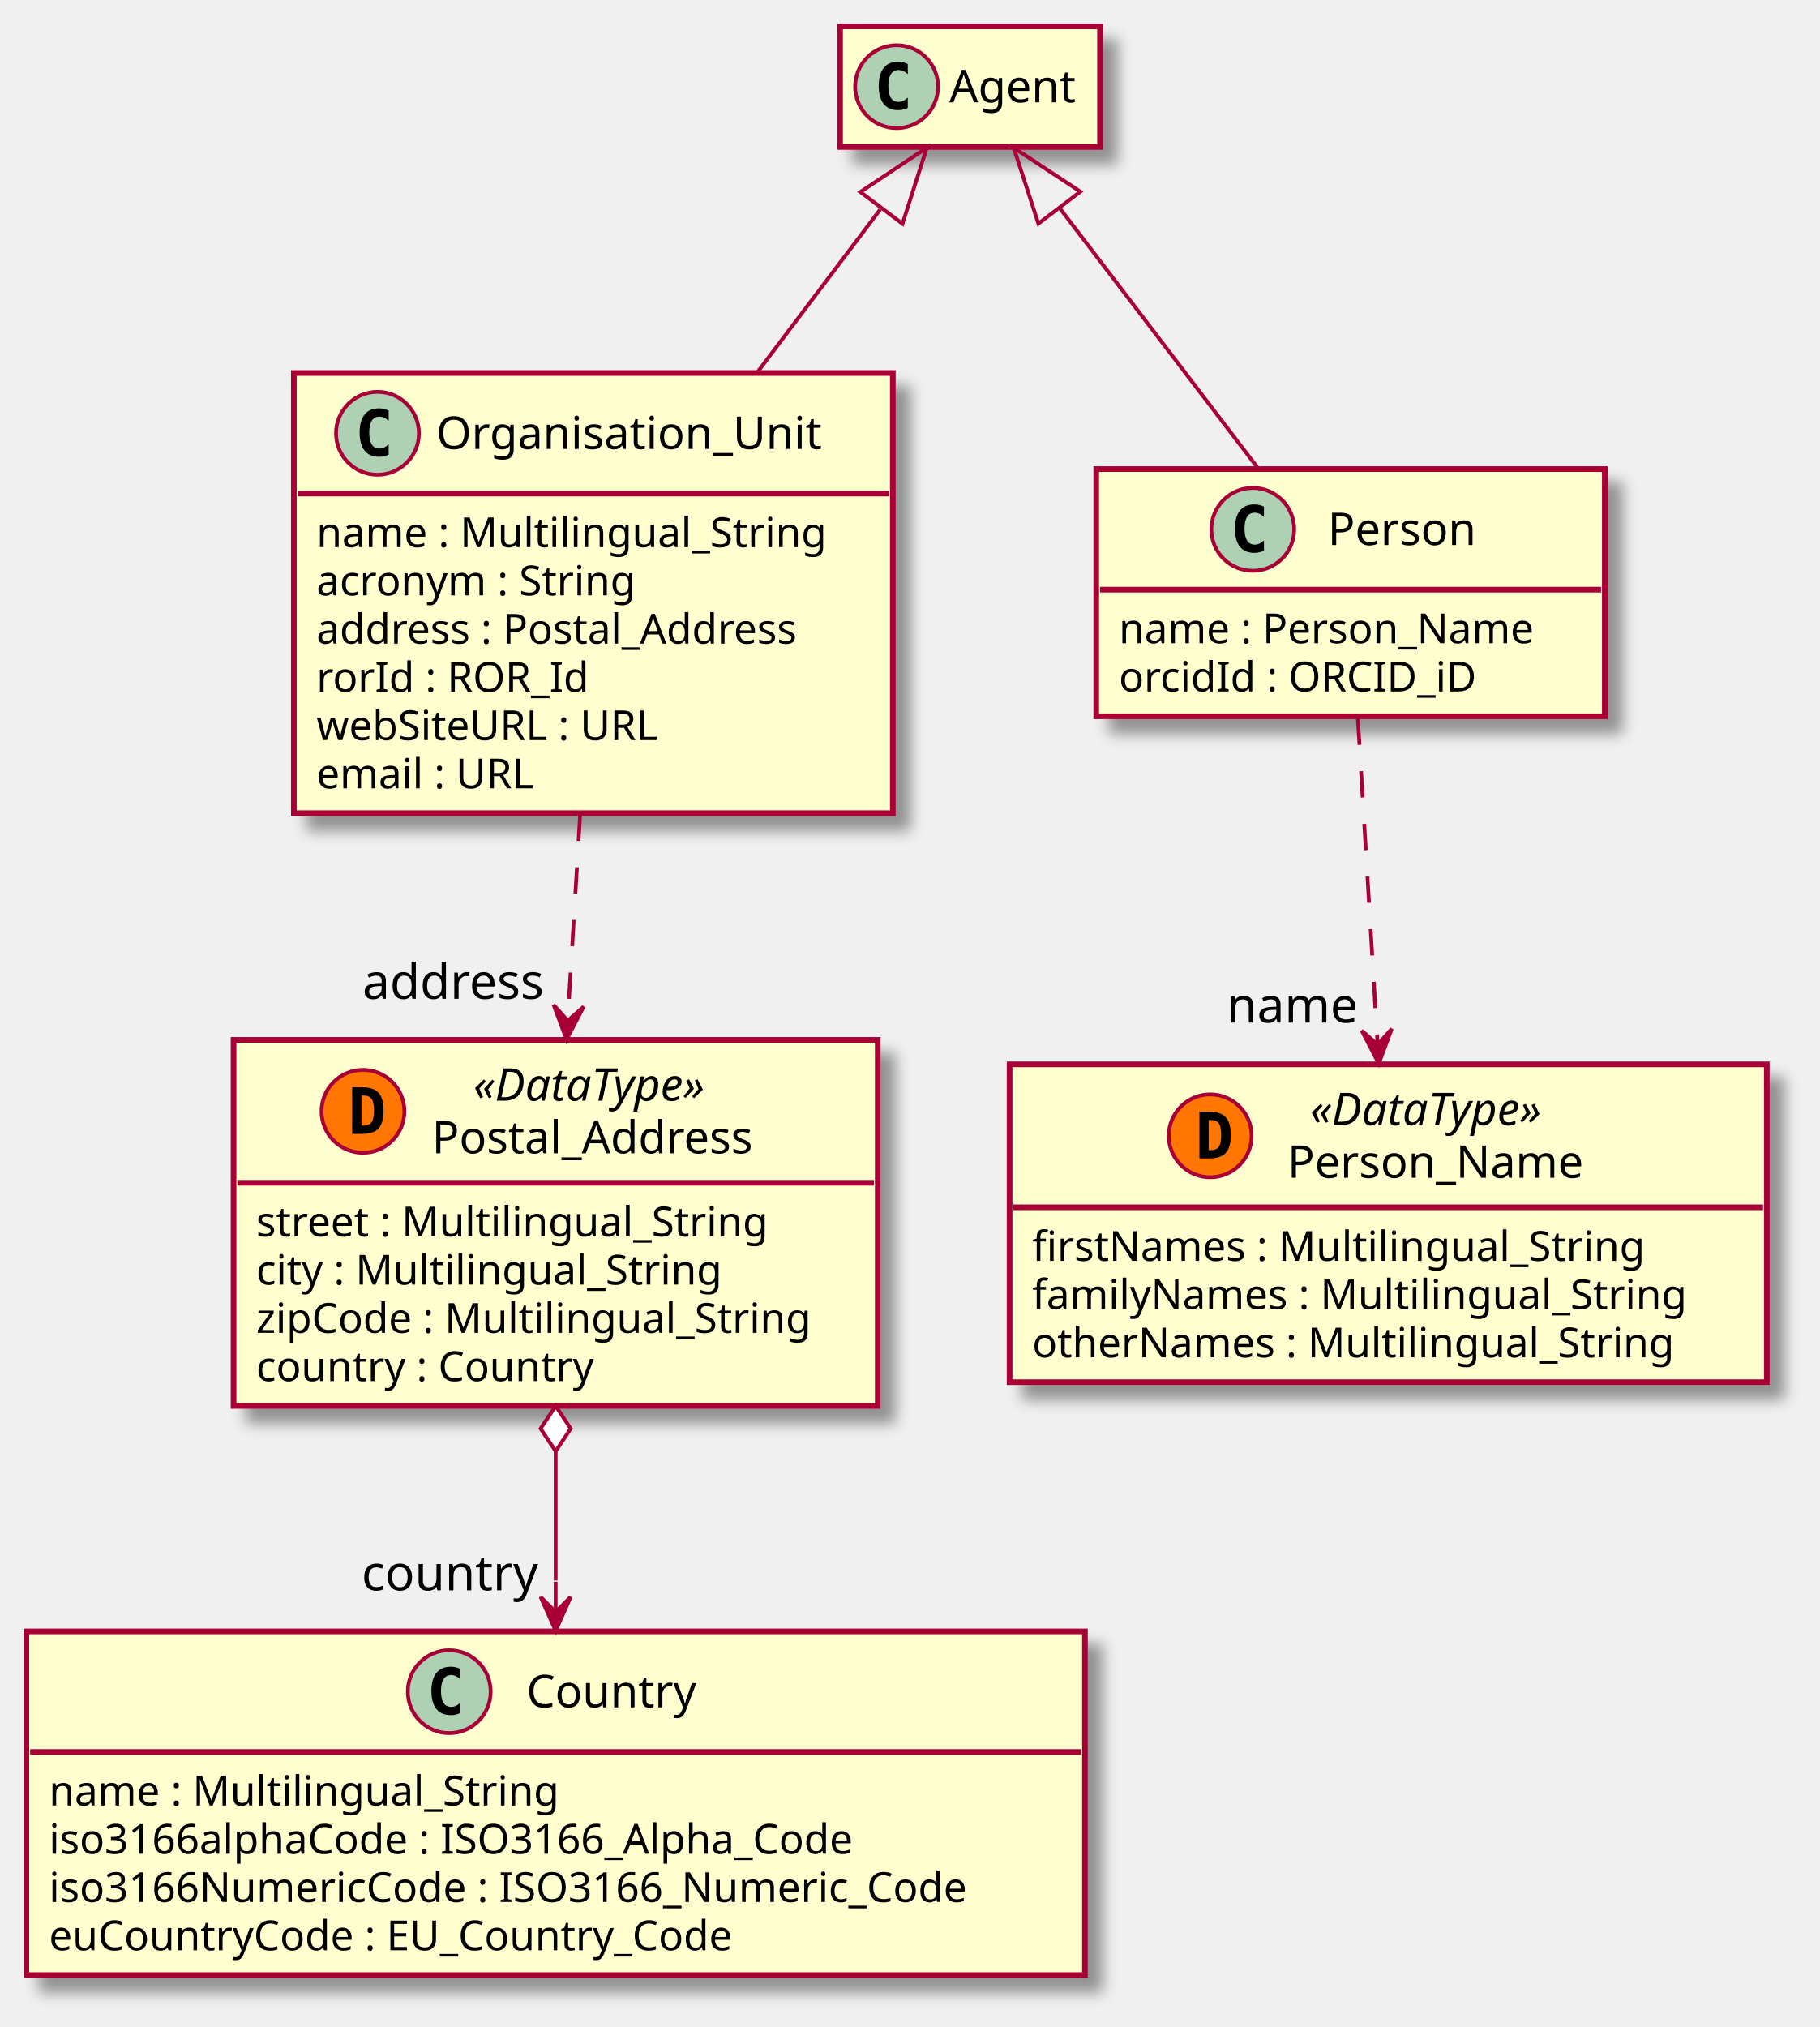
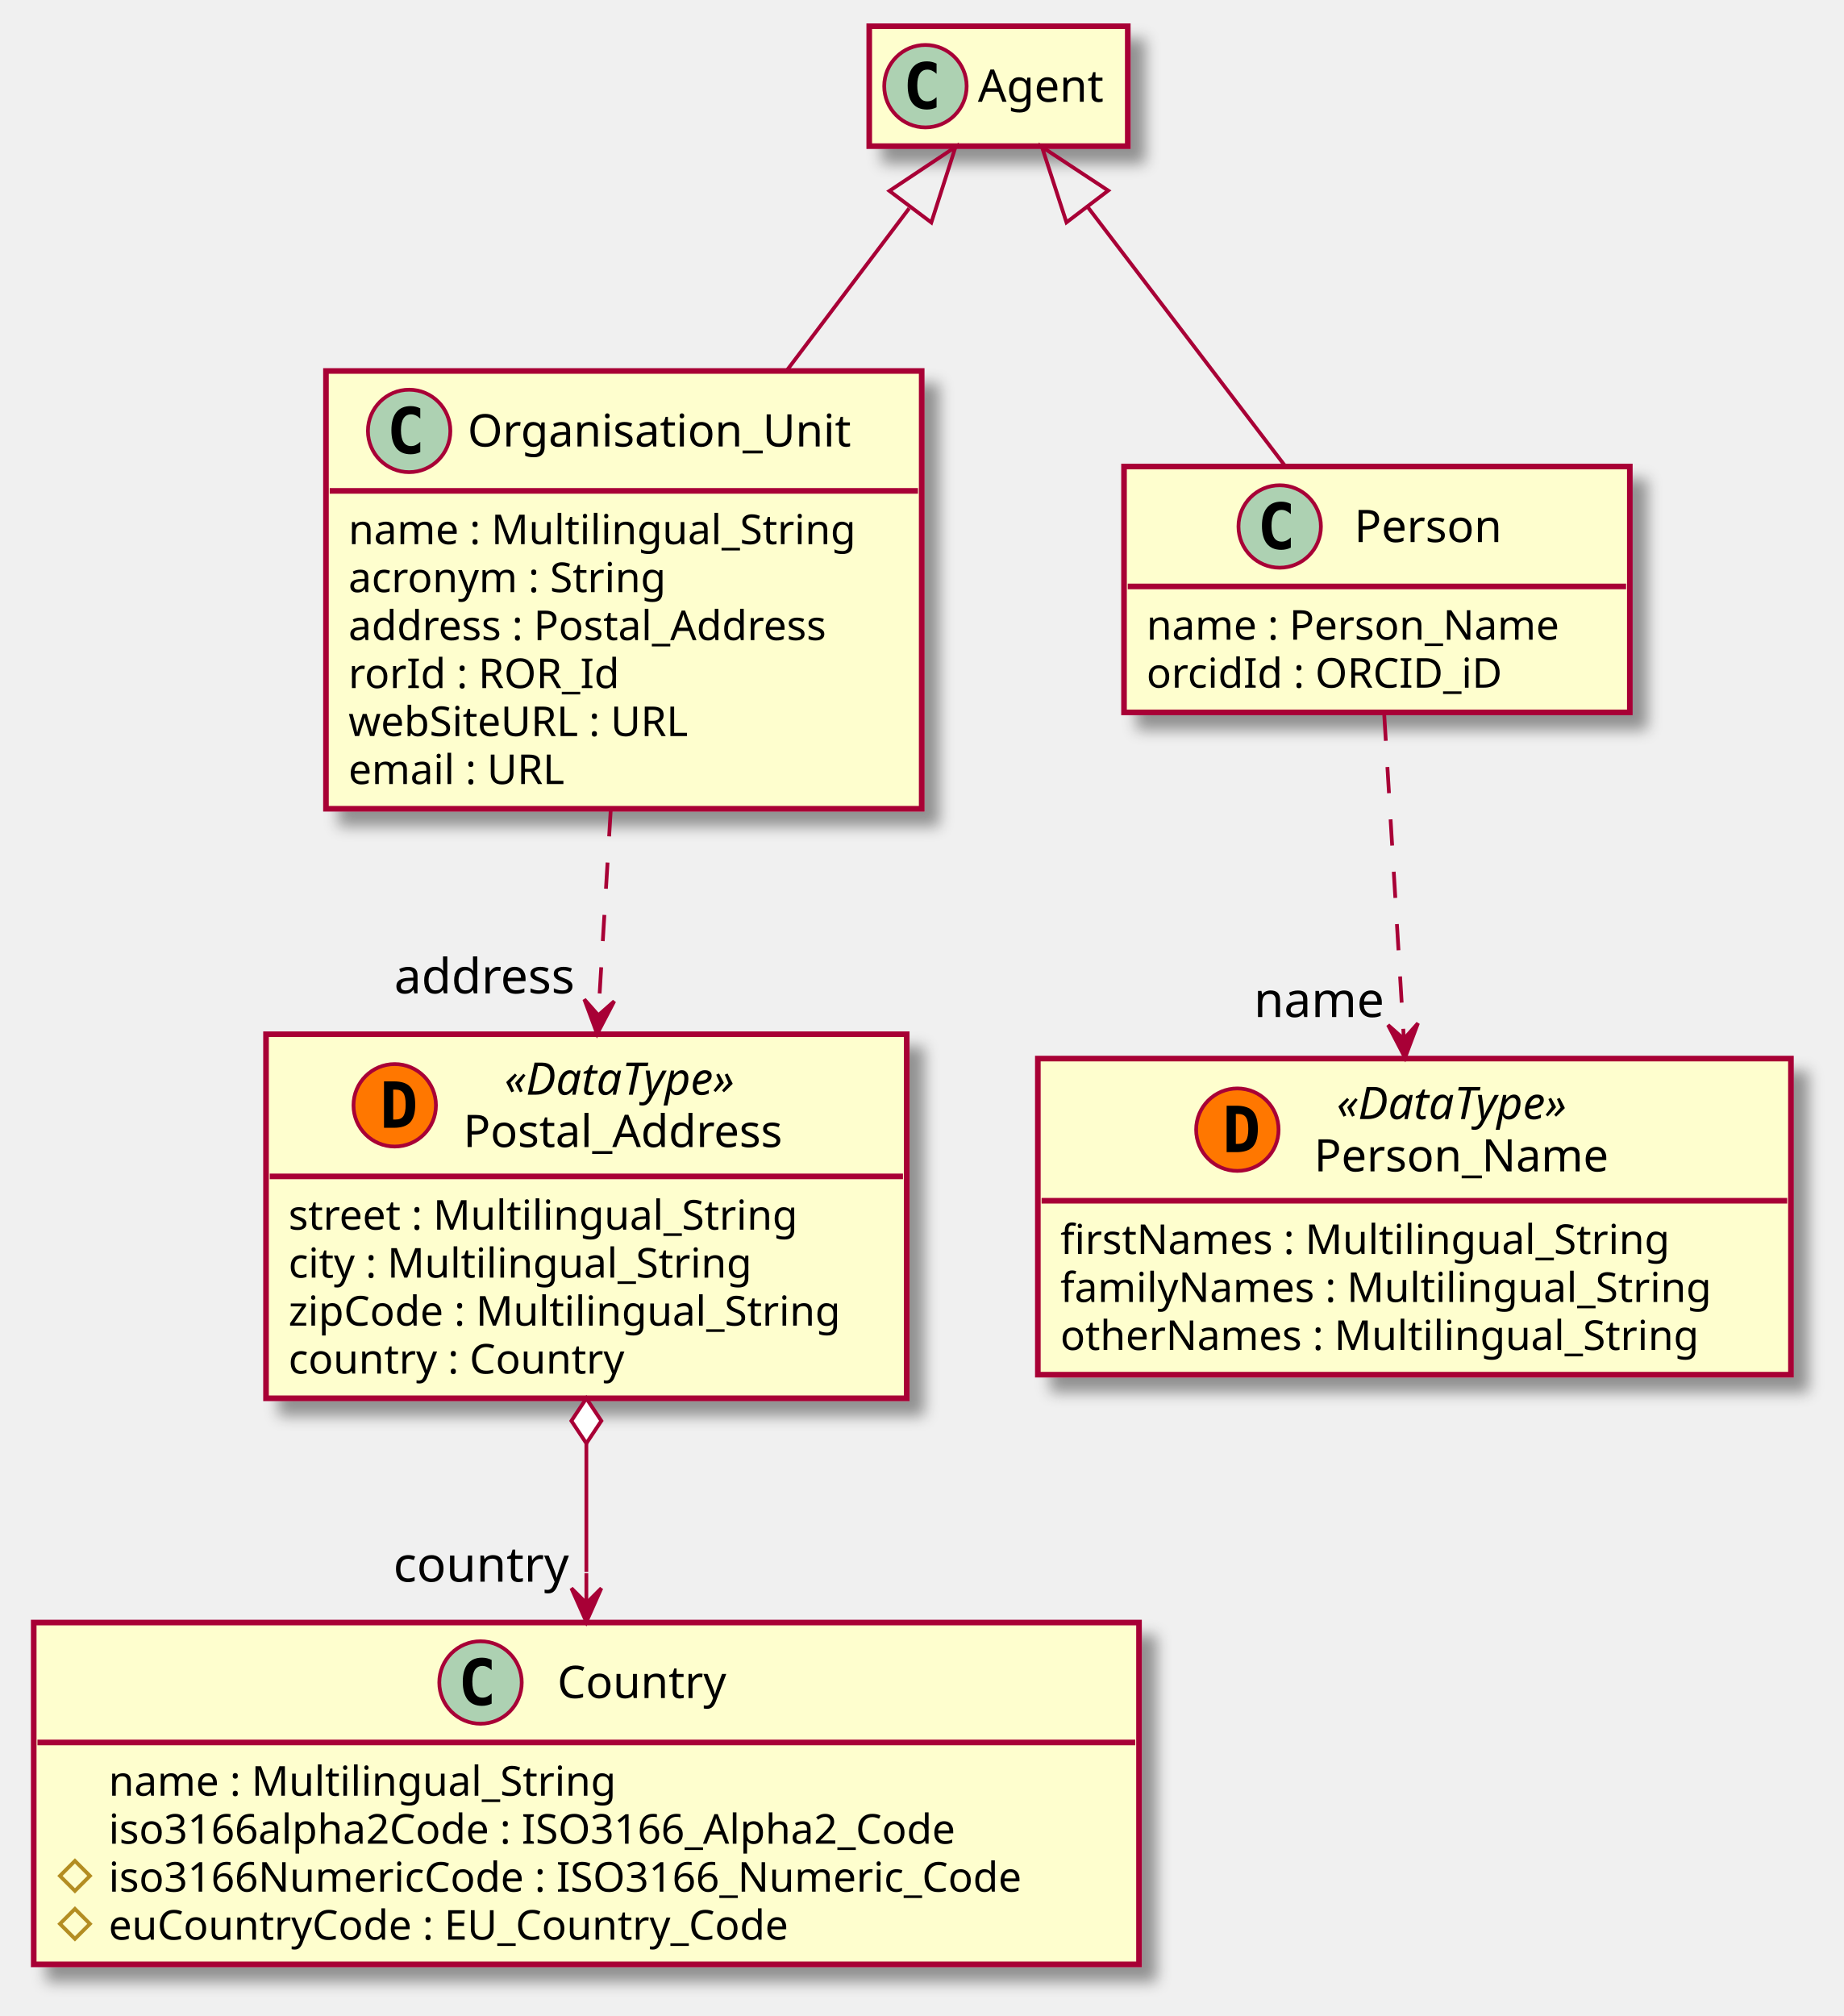
- <svg xmlns="http://www.w3.org/2000/svg" contentScriptType="application/ecmascript" contentStyleType="text/css" height="538px" preserveAspectRatio="none" style="width:483px;height:538px;background:#FFFFFF;" version="1.1" viewBox="0 0 483 538" width="483px" zoomAndPan="magnify">
+ <svg xmlns="http://www.w3.org/2000/svg" contentScriptType="application/ecmascript" contentStyleType="text/css" height="538px" preserveAspectRatio="none" style="width:492px;height:538px;background:#FFFFFF;" version="1.1" viewBox="0 0 492 538" width="492px" zoomAndPan="magnify">
  <defs>
-     <filter height="300%" id="frswi3stv9ldu" width="300%" x="-1" y="-1">
+     <filter height="300%" id="f16d28milbv768" width="300%" x="-1" y="-1">
      <feGaussianBlur result="blurOut" stdDeviation="2.0" />
      <feColorMatrix in="blurOut" result="blurOut2" type="matrix" values="0 0 0 0 0 0 0 0 0 0 0 0 0 0 0 0 0 0 .4 0" />
      <feOffset dx="4.0" dy="4.0" in="blurOut2" result="blurOut3" />
      <feBlend in="SourceGraphic" in2="blurOut3" mode="normal" />
    </filter>
  </defs>
  <g>
-     <rect codeLine="19" fill="#FEFECE" filter="url(#frswi3stv9ldu)" height="32" id="Agent" style="stroke:#A80036;stroke-width:1.5;" width="69" x="223" y="7" />
-     <ellipse cx="238" cy="23" fill="#ADD1B2" rx="11" ry="11" style="stroke:#A80036;stroke-width:1.0;" />
-     <path d="M240.969,28.641 Q240.391,28.938 239.75,29.078 Q239.109,29.234 238.406,29.234 Q235.906,29.234 234.578,27.594 Q233.266,25.938 233.266,22.812 Q233.266,19.688 234.578,18.031 Q235.906,16.375 238.406,16.375 Q239.109,16.375 239.75,16.531 Q240.406,16.688 240.969,16.984 L240.969,19.703 Q240.344,19.125 239.75,18.859 Q239.156,18.578 238.531,18.578 Q237.188,18.578 236.5,19.656 Q235.812,20.719 235.812,22.812 Q235.812,24.906 236.5,25.984 Q237.188,27.047 238.531,27.047 Q239.156,27.047 239.75,26.781 Q240.344,26.5 240.969,25.922 L240.969,28.641 Z " fill="#000000" />
-     <text fill="#000000" font-family="sans-serif" font-size="12" lengthAdjust="spacing" textLength="37" x="252" y="27.154">Agent</text>
-     <rect codeLine="22" fill="#FEFECE" filter="url(#frswi3stv9ldu)" height="116.828" id="Organisation_Unit" style="stroke:#A80036;stroke-width:1.5;" width="159" x="78" y="99" />
-     <ellipse cx="100.2" cy="115" fill="#ADD1B2" rx="11" ry="11" style="stroke:#A80036;stroke-width:1.0;" />
-     <path d="M103.169,120.641 Q102.591,120.938 101.95,121.078 Q101.309,121.234 100.606,121.234 Q98.106,121.234 96.778,119.594 Q95.466,117.938 95.466,114.812 Q95.466,111.688 96.778,110.031 Q98.106,108.375 100.606,108.375 Q101.309,108.375 101.95,108.531 Q102.606,108.688 103.169,108.984 L103.169,111.703 Q102.544,111.125 101.95,110.859 Q101.356,110.578 100.731,110.578 Q99.388,110.578 98.7,111.656 Q98.013,112.719 98.013,114.812 Q98.013,116.906 98.7,117.984 Q99.388,119.047 100.731,119.047 Q101.356,119.047 101.95,118.781 Q102.544,118.5 103.169,117.922 L103.169,120.641 Z " fill="#000000" />
-     <text fill="#000000" font-family="sans-serif" font-size="12" lengthAdjust="spacing" textLength="111" x="115.8" y="119.154">Organisation_Unit</text>
-     <line style="stroke:#A80036;stroke-width:1.5;" x1="79" x2="236" y1="131" y2="131" />
-     <text fill="#000000" font-family="sans-serif" font-size="11" lengthAdjust="spacing" textLength="147" x="84" y="145.21">name : Multilingual_String</text>
-     <text fill="#000000" font-family="sans-serif" font-size="11" lengthAdjust="spacing" textLength="95" x="84" y="158.015">acronym : String</text>
-     <text fill="#000000" font-family="sans-serif" font-size="11" lengthAdjust="spacing" textLength="147" x="84" y="170.82">address : Postal_Address</text>
-     <text fill="#000000" font-family="sans-serif" font-size="11" lengthAdjust="spacing" textLength="78" x="84" y="183.625">rorId : ROR_Id</text>
-     <text fill="#000000" font-family="sans-serif" font-size="11" lengthAdjust="spacing" textLength="99" x="84" y="196.429">webSiteURL : URL</text>
-     <text fill="#000000" font-family="sans-serif" font-size="11" lengthAdjust="spacing" textLength="64" x="84" y="209.234">email : URL</text>
-     <rect codeLine="30" fill="#FEFECE" filter="url(#frswi3stv9ldu)" height="65.609" id="Person" style="stroke:#A80036;stroke-width:1.5;" width="135" x="291" y="124.5" />
-     <ellipse cx="332.55" cy="140.5" fill="#ADD1B2" rx="11" ry="11" style="stroke:#A80036;stroke-width:1.0;" />
-     <path d="M335.519,146.141 Q334.941,146.438 334.3,146.578 Q333.659,146.734 332.956,146.734 Q330.456,146.734 329.128,145.094 Q327.816,143.438 327.816,140.312 Q327.816,137.188 329.128,135.531 Q330.456,133.875 332.956,133.875 Q333.659,133.875 334.3,134.031 Q334.956,134.188 335.519,134.484 L335.519,137.203 Q334.894,136.625 334.3,136.359 Q333.706,136.078 333.081,136.078 Q331.738,136.078 331.05,137.156 Q330.363,138.219 330.363,140.312 Q330.363,142.406 331.05,143.484 Q331.738,144.547 333.081,144.547 Q333.706,144.547 334.3,144.281 Q334.894,144 335.519,143.422 L335.519,146.141 Z " fill="#000000" />
-     <text fill="#000000" font-family="sans-serif" font-size="12" lengthAdjust="spacing" textLength="44" x="352.45" y="144.654">Person</text>
-     <line style="stroke:#A80036;stroke-width:1.5;" x1="292" x2="425" y1="156.5" y2="156.5" />
-     <text fill="#000000" font-family="sans-serif" font-size="11" lengthAdjust="spacing" textLength="123" x="297" y="170.71">name : Person_Name</text>
-     <text fill="#000000" font-family="sans-serif" font-size="11" lengthAdjust="spacing" textLength="102" x="297" y="183.515">orcidId : ORCID_iD</text>
-     <rect codeLine="34" fill="#FEFECE" filter="url(#frswi3stv9ldu)" height="84.352" id="Person_Name" style="stroke:#A80036;stroke-width:1.5;" width="201" x="268" y="282.5" />
-     <ellipse cx="321.25" cy="301.469" fill="#FF7700" rx="11" ry="11" style="stroke:#A80036;stroke-width:1.0;" />
-     <path d="M320.844,297.281 L320.844,305.266 L321.5,305.266 Q322.938,305.266 323.547,304.359 Q324.172,303.438 324.172,301.266 Q324.172,299.094 323.547,298.188 Q322.938,297.281 321.5,297.281 L320.844,297.281 Z M318.391,295.078 L321.016,295.078 Q324.047,295.078 325.375,296.531 Q326.719,297.969 326.719,301.266 Q326.719,304.562 325.375,306.016 Q324.047,307.469 321.016,307.469 L318.391,307.469 L318.391,295.078 Z " fill="#000000" />
-     <text fill="#000000" font-family="sans-serif" font-size="12" font-style="italic" lengthAdjust="spacing" textLength="74" x="347.75" y="298.639">«DataType»</text>
-     <text fill="#000000" font-family="sans-serif" font-size="12" lengthAdjust="spacing" textLength="86" x="341.75" y="312.607">Person_Name</text>
-     <line style="stroke:#A80036;stroke-width:1.5;" x1="269" x2="468" y1="320.438" y2="320.438" />
-     <text fill="#000000" font-family="sans-serif" font-size="11" lengthAdjust="spacing" textLength="178" x="274" y="334.648">firstNames : Multilingual_String</text>
-     <text fill="#000000" font-family="sans-serif" font-size="11" lengthAdjust="spacing" textLength="189" x="274" y="347.453">familyNames : Multilingual_String</text>
-     <text fill="#000000" font-family="sans-serif" font-size="11" lengthAdjust="spacing" textLength="185" x="274" y="360.257">otherNames : Multilingual_String</text>
-     <rect codeLine="39" fill="#FEFECE" filter="url(#frswi3stv9ldu)" height="97.156" id="Postal_Address" style="stroke:#A80036;stroke-width:1.5;" width="171" x="62" y="276" />
-     <ellipse cx="96.35" cy="294.969" fill="#FF7700" rx="11" ry="11" style="stroke:#A80036;stroke-width:1.0;" />
-     <path d="M95.944,290.781 L95.944,298.766 L96.6,298.766 Q98.037,298.766 98.647,297.859 Q99.272,296.938 99.272,294.766 Q99.272,292.594 98.647,291.688 Q98.037,290.781 96.6,290.781 L95.944,290.781 Z M93.491,288.578 L96.116,288.578 Q99.147,288.578 100.475,290.031 Q101.819,291.469 101.819,294.766 Q101.819,298.062 100.475,299.516 Q99.147,300.969 96.116,300.969 L93.491,300.969 L93.491,288.578 Z " fill="#000000" />
-     <text fill="#000000" font-family="sans-serif" font-size="12" font-style="italic" lengthAdjust="spacing" textLength="74" x="125.65" y="292.139">«DataType»</text>
-     <text fill="#000000" font-family="sans-serif" font-size="12" lengthAdjust="spacing" textLength="96" x="114.65" y="306.107">Postal_Address</text>
-     <line style="stroke:#A80036;stroke-width:1.5;" x1="63" x2="232" y1="313.938" y2="313.938" />
-     <text fill="#000000" font-family="sans-serif" font-size="11" lengthAdjust="spacing" textLength="149" x="68" y="328.148">street : Multilingual_String</text>
-     <text fill="#000000" font-family="sans-serif" font-size="11" lengthAdjust="spacing" textLength="134" x="68" y="340.953">city : Multilingual_String</text>
-     <text fill="#000000" font-family="sans-serif" font-size="11" lengthAdjust="spacing" textLength="159" x="68" y="353.757">zipCode : Multilingual_String</text>
-     <text fill="#000000" font-family="sans-serif" font-size="11" lengthAdjust="spacing" textLength="98" x="68" y="366.562">country : Country</text>
-     <rect codeLine="45" fill="#FEFECE" filter="url(#frswi3stv9ldu)" height="91.219" id="Country" style="stroke:#A80036;stroke-width:1.5;" width="281" x="7" y="433" />
-     <ellipse cx="119.25" cy="449" fill="#ADD1B2" rx="11" ry="11" style="stroke:#A80036;stroke-width:1.0;" />
-     <path d="M122.219,454.641 Q121.641,454.938 121,455.078 Q120.359,455.234 119.656,455.234 Q117.156,455.234 115.828,453.594 Q114.516,451.938 114.516,448.812 Q114.516,445.688 115.828,444.031 Q117.156,442.375 119.656,442.375 Q120.359,442.375 121,442.531 Q121.656,442.688 122.219,442.984 L122.219,445.703 Q121.594,445.125 121,444.859 Q120.406,444.578 119.781,444.578 Q118.438,444.578 117.75,445.656 Q117.062,446.719 117.062,448.812 Q117.062,450.906 117.75,451.984 Q118.438,453.047 119.781,453.047 Q120.406,453.047 121,452.781 Q121.594,452.5 122.219,451.922 L122.219,454.641 Z " fill="#000000" />
-     <text fill="#000000" font-family="sans-serif" font-size="12" lengthAdjust="spacing" textLength="48" x="139.75" y="453.154">Country</text>
-     <line style="stroke:#A80036;stroke-width:1.5;" x1="8" x2="287" y1="465" y2="465" />
-     <text fill="#000000" font-family="sans-serif" font-size="11" lengthAdjust="spacing" textLength="147" x="13" y="479.21">name : Multilingual_String</text>
-     <text fill="#000000" font-family="sans-serif" font-size="11" lengthAdjust="spacing" textLength="237" x="13" y="492.015">iso3166alphaCode : ISO3166_Alpha_Code</text>
-     <text fill="#000000" font-family="sans-serif" font-size="11" lengthAdjust="spacing" textLength="269" x="13" y="504.82">iso3166NumericCode : ISO3166_Numeric_Code</text>
-     <text fill="#000000" font-family="sans-serif" font-size="11" lengthAdjust="spacing" textLength="199" x="13" y="517.625">euCountryCode : EU_Country_Code</text>
-     <path codeLine="51" d="M147.5,385.18 C147.5,385.18 147.5,408.7 147.5,419.5 " fill="none" id="Postal_Address-Country" style="stroke:#A80036;stroke-width:1.0;" />
-     <polygon fill="#A80036" points="147.5,432.84,151.5,423.84,147.5,427.84,143.5,423.84,147.5,432.84" style="stroke:#A80036;stroke-width:1.0;" />
-     <line style="stroke:#A80036;stroke-width:1.0;" x1="147.5" x2="147.5" y1="427.84" y2="419.84" />
-     <polygon fill="#FFFFFF" points="147.5,373.18,143.5,379.18,147.5,385.18,151.5,379.18,147.5,373.18" style="stroke:#A80036;stroke-width:1.0;" />
-     <text fill="#000000" font-family="sans-serif" font-size="13" lengthAdjust="spacing" textLength="48" x="95.975" y="422.093">country</text>
-     <path codeLine="88" d="M360.45,190.71 C361.94,215.34 364.02,249.64 365.69,277.22 " fill="none" id="Person-to-Person_Name" style="stroke:#A80036;stroke-width:1.0;stroke-dasharray:7.0,7.0;" />
-     <polygon fill="#A80036" points="366,282.28,369.454,273.057,365.7,277.289,361.468,273.536,366,282.28" style="stroke:#A80036;stroke-width:1.0;" />
-     <text fill="#000000" font-family="sans-serif" font-size="13" lengthAdjust="spacing" textLength="37" x="325.653" y="271.405">name</text>
-     <path codeLine="89" d="M281.28,55.2 C297.17,76.04 318,103.36 334.02,124.38 " fill="none" id="Agent-backto-Person" style="stroke:#A80036;stroke-width:1.0;" />
-     <polygon fill="none" points="275.64,59.35,269.09,39.2,286.78,50.86,275.64,59.35" style="stroke:#A80036;stroke-width:1.0;" />
-     <path codeLine="90" d="M233.65,55.6 C223.84,68.59 212.17,84.06 200.94,98.94 " fill="none" id="Agent-backto-Organisation_Unit" style="stroke:#A80036;stroke-width:1.0;" />
-     <polygon fill="none" points="228.39,50.95,246.03,39.2,239.57,59.38,228.39,50.95" style="stroke:#A80036;stroke-width:1.0;" />
-     <path codeLine="91" d="M154,216.21 C152.93,233.9 151.76,253.26 150.71,270.61 " fill="none" id="Organisation_Unit-to-Postal_Address" style="stroke:#A80036;stroke-width:1.0;stroke-dasharray:7.0,7.0;" />
-     <polygon fill="#A80036" points="150.38,275.92,154.938,267.19,150.695,270.93,146.954,266.686,150.38,275.92" style="stroke:#A80036;stroke-width:1.0;" />
-     <text fill="#000000" font-family="sans-serif" font-size="13" lengthAdjust="spacing" textLength="51" x="96.199" y="265.099">address</text>
+     <rect codeLine="19" fill="#FEFECE" filter="url(#f16d28milbv768)" height="32" id="Agent" style="stroke:#A80036;stroke-width:1.5;" width="69" x="232" y="7" />
+     <ellipse cx="247" cy="23" fill="#ADD1B2" rx="11" ry="11" style="stroke:#A80036;stroke-width:1.0;" />
+     <path d="M249.969,28.641 Q249.391,28.938 248.75,29.078 Q248.109,29.234 247.406,29.234 Q244.906,29.234 243.578,27.594 Q242.266,25.938 242.266,22.812 Q242.266,19.688 243.578,18.031 Q244.906,16.375 247.406,16.375 Q248.109,16.375 248.75,16.531 Q249.406,16.688 249.969,16.984 L249.969,19.703 Q249.344,19.125 248.75,18.859 Q248.156,18.578 247.531,18.578 Q246.188,18.578 245.5,19.656 Q244.812,20.719 244.812,22.812 Q244.812,24.906 245.5,25.984 Q246.188,27.047 247.531,27.047 Q248.156,27.047 248.75,26.781 Q249.344,26.5 249.969,25.922 L249.969,28.641 Z " fill="#000000" />
+     <text fill="#000000" font-family="sans-serif" font-size="12" lengthAdjust="spacing" textLength="37" x="261" y="27.154">Agent</text>
+     <rect codeLine="22" fill="#FEFECE" filter="url(#f16d28milbv768)" height="116.828" id="Organisation_Unit" style="stroke:#A80036;stroke-width:1.5;" width="159" x="87" y="99" />
+     <ellipse cx="109.2" cy="115" fill="#ADD1B2" rx="11" ry="11" style="stroke:#A80036;stroke-width:1.0;" />
+     <path d="M112.169,120.641 Q111.591,120.938 110.95,121.078 Q110.309,121.234 109.606,121.234 Q107.106,121.234 105.778,119.594 Q104.466,117.938 104.466,114.812 Q104.466,111.688 105.778,110.031 Q107.106,108.375 109.606,108.375 Q110.309,108.375 110.95,108.531 Q111.606,108.688 112.169,108.984 L112.169,111.703 Q111.544,111.125 110.95,110.859 Q110.356,110.578 109.731,110.578 Q108.388,110.578 107.7,111.656 Q107.013,112.719 107.013,114.812 Q107.013,116.906 107.7,117.984 Q108.388,119.047 109.731,119.047 Q110.356,119.047 110.95,118.781 Q111.544,118.5 112.169,117.922 L112.169,120.641 Z " fill="#000000" />
+     <text fill="#000000" font-family="sans-serif" font-size="12" lengthAdjust="spacing" textLength="111" x="124.8" y="119.154">Organisation_Unit</text>
+     <line style="stroke:#A80036;stroke-width:1.5;" x1="88" x2="245" y1="131" y2="131" />
+     <text fill="#000000" font-family="sans-serif" font-size="11" lengthAdjust="spacing" textLength="147" x="93" y="145.21">name : Multilingual_String</text>
+     <text fill="#000000" font-family="sans-serif" font-size="11" lengthAdjust="spacing" textLength="95" x="93" y="158.015">acronym : String</text>
+     <text fill="#000000" font-family="sans-serif" font-size="11" lengthAdjust="spacing" textLength="147" x="93" y="170.82">address : Postal_Address</text>
+     <text fill="#000000" font-family="sans-serif" font-size="11" lengthAdjust="spacing" textLength="78" x="93" y="183.625">rorId : ROR_Id</text>
+     <text fill="#000000" font-family="sans-serif" font-size="11" lengthAdjust="spacing" textLength="99" x="93" y="196.429">webSiteURL : URL</text>
+     <text fill="#000000" font-family="sans-serif" font-size="11" lengthAdjust="spacing" textLength="64" x="93" y="209.234">email : URL</text>
+     <rect codeLine="30" fill="#FEFECE" filter="url(#f16d28milbv768)" height="65.609" id="Person" style="stroke:#A80036;stroke-width:1.5;" width="135" x="300" y="124.5" />
+     <ellipse cx="341.55" cy="140.5" fill="#ADD1B2" rx="11" ry="11" style="stroke:#A80036;stroke-width:1.0;" />
+     <path d="M344.519,146.141 Q343.941,146.438 343.3,146.578 Q342.659,146.734 341.956,146.734 Q339.456,146.734 338.128,145.094 Q336.816,143.438 336.816,140.312 Q336.816,137.188 338.128,135.531 Q339.456,133.875 341.956,133.875 Q342.659,133.875 343.3,134.031 Q343.956,134.188 344.519,134.484 L344.519,137.203 Q343.894,136.625 343.3,136.359 Q342.706,136.078 342.081,136.078 Q340.738,136.078 340.05,137.156 Q339.363,138.219 339.363,140.312 Q339.363,142.406 340.05,143.484 Q340.738,144.547 342.081,144.547 Q342.706,144.547 343.3,144.281 Q343.894,144 344.519,143.422 L344.519,146.141 Z " fill="#000000" />
+     <text fill="#000000" font-family="sans-serif" font-size="12" lengthAdjust="spacing" textLength="44" x="361.45" y="144.654">Person</text>
+     <line style="stroke:#A80036;stroke-width:1.5;" x1="301" x2="434" y1="156.5" y2="156.5" />
+     <text fill="#000000" font-family="sans-serif" font-size="11" lengthAdjust="spacing" textLength="123" x="306" y="170.71">name : Person_Name</text>
+     <text fill="#000000" font-family="sans-serif" font-size="11" lengthAdjust="spacing" textLength="102" x="306" y="183.515">orcidId : ORCID_iD</text>
+     <rect codeLine="34" fill="#FEFECE" filter="url(#f16d28milbv768)" height="84.352" id="Person_Name" style="stroke:#A80036;stroke-width:1.5;" width="201" x="277" y="282.5" />
+     <ellipse cx="330.25" cy="301.469" fill="#FF7700" rx="11" ry="11" style="stroke:#A80036;stroke-width:1.0;" />
+     <path d="M329.844,297.281 L329.844,305.266 L330.5,305.266 Q331.938,305.266 332.547,304.359 Q333.172,303.438 333.172,301.266 Q333.172,299.094 332.547,298.188 Q331.938,297.281 330.5,297.281 L329.844,297.281 Z M327.391,295.078 L330.016,295.078 Q333.047,295.078 334.375,296.531 Q335.719,297.969 335.719,301.266 Q335.719,304.562 334.375,306.016 Q333.047,307.469 330.016,307.469 L327.391,307.469 L327.391,295.078 Z " fill="#000000" />
+     <text fill="#000000" font-family="sans-serif" font-size="12" font-style="italic" lengthAdjust="spacing" textLength="74" x="356.75" y="298.639">«DataType»</text>
+     <text fill="#000000" font-family="sans-serif" font-size="12" lengthAdjust="spacing" textLength="86" x="350.75" y="312.607">Person_Name</text>
+     <line style="stroke:#A80036;stroke-width:1.5;" x1="278" x2="477" y1="320.438" y2="320.438" />
+     <text fill="#000000" font-family="sans-serif" font-size="11" lengthAdjust="spacing" textLength="178" x="283" y="334.648">firstNames : Multilingual_String</text>
+     <text fill="#000000" font-family="sans-serif" font-size="11" lengthAdjust="spacing" textLength="189" x="283" y="347.453">familyNames : Multilingual_String</text>
+     <text fill="#000000" font-family="sans-serif" font-size="11" lengthAdjust="spacing" textLength="185" x="283" y="360.257">otherNames : Multilingual_String</text>
+     <rect codeLine="39" fill="#FEFECE" filter="url(#f16d28milbv768)" height="97.156" id="Postal_Address" style="stroke:#A80036;stroke-width:1.5;" width="171" x="71" y="276" />
+     <ellipse cx="105.35" cy="294.969" fill="#FF7700" rx="11" ry="11" style="stroke:#A80036;stroke-width:1.0;" />
+     <path d="M104.944,290.781 L104.944,298.766 L105.6,298.766 Q107.037,298.766 107.647,297.859 Q108.272,296.938 108.272,294.766 Q108.272,292.594 107.647,291.688 Q107.037,290.781 105.6,290.781 L104.944,290.781 Z M102.491,288.578 L105.116,288.578 Q108.147,288.578 109.475,290.031 Q110.819,291.469 110.819,294.766 Q110.819,298.062 109.475,299.516 Q108.147,300.969 105.116,300.969 L102.491,300.969 L102.491,288.578 Z " fill="#000000" />
+     <text fill="#000000" font-family="sans-serif" font-size="12" font-style="italic" lengthAdjust="spacing" textLength="74" x="134.65" y="292.139">«DataType»</text>
+     <text fill="#000000" font-family="sans-serif" font-size="12" lengthAdjust="spacing" textLength="96" x="123.65" y="306.107">Postal_Address</text>
+     <line style="stroke:#A80036;stroke-width:1.5;" x1="72" x2="241" y1="313.938" y2="313.938" />
+     <text fill="#000000" font-family="sans-serif" font-size="11" lengthAdjust="spacing" textLength="149" x="77" y="328.148">street : Multilingual_String</text>
+     <text fill="#000000" font-family="sans-serif" font-size="11" lengthAdjust="spacing" textLength="134" x="77" y="340.953">city : Multilingual_String</text>
+     <text fill="#000000" font-family="sans-serif" font-size="11" lengthAdjust="spacing" textLength="159" x="77" y="353.757">zipCode : Multilingual_String</text>
+     <text fill="#000000" font-family="sans-serif" font-size="11" lengthAdjust="spacing" textLength="98" x="77" y="366.562">country : Country</text>
+     <rect codeLine="45" fill="#FEFECE" filter="url(#f16d28milbv768)" height="91.219" id="Country" style="stroke:#A80036;stroke-width:1.5;" width="295" x="9" y="433" />
+     <ellipse cx="128.25" cy="449" fill="#ADD1B2" rx="11" ry="11" style="stroke:#A80036;stroke-width:1.0;" />
+     <path d="M131.219,454.641 Q130.641,454.938 130,455.078 Q129.359,455.234 128.656,455.234 Q126.156,455.234 124.828,453.594 Q123.516,451.938 123.516,448.812 Q123.516,445.688 124.828,444.031 Q126.156,442.375 128.656,442.375 Q129.359,442.375 130,442.531 Q130.656,442.688 131.219,442.984 L131.219,445.703 Q130.594,445.125 130,444.859 Q129.406,444.578 128.781,444.578 Q127.438,444.578 126.75,445.656 Q126.062,446.719 126.062,448.812 Q126.062,450.906 126.75,451.984 Q127.438,453.047 128.781,453.047 Q129.406,453.047 130,452.781 Q130.594,452.5 131.219,451.922 L131.219,454.641 Z " fill="#000000" />
+     <text fill="#000000" font-family="sans-serif" font-size="12" lengthAdjust="spacing" textLength="48" x="148.75" y="453.154">Country</text>
+     <line style="stroke:#A80036;stroke-width:1.5;" x1="10" x2="303" y1="465" y2="465" />
+     <text fill="#000000" font-family="sans-serif" font-size="11" lengthAdjust="spacing" textLength="147" x="29" y="479.21">name : Multilingual_String</text>
+     <text fill="#000000" font-family="sans-serif" font-size="11" lengthAdjust="spacing" textLength="251" x="29" y="492.015">iso3166alpha2Code : ISO3166_Alpha2_Code</text>
+     <polygon fill="none" points="20,496.609,24,500.609,20,504.609,16,500.609" style="stroke:#B38D22;stroke-width:1.0;" />
+     <text fill="#000000" font-family="sans-serif" font-size="11" lengthAdjust="spacing" textLength="269" x="29" y="504.82">iso3166NumericCode : ISO3166_Numeric_Code</text>
+     <polygon fill="none" points="20,509.414,24,513.414,20,517.414,16,513.414" style="stroke:#B38D22;stroke-width:1.0;" />
+     <text fill="#000000" font-family="sans-serif" font-size="11" lengthAdjust="spacing" textLength="199" x="29" y="517.625">euCountryCode : EU_Country_Code</text>
+     <path codeLine="51" d="M156.5,385.18 C156.5,385.18 156.5,408.7 156.5,419.5 " fill="none" id="Postal_Address-Country" style="stroke:#A80036;stroke-width:1.0;" />
+     <polygon fill="#A80036" points="156.5,432.84,160.5,423.84,156.5,427.84,152.5,423.84,156.5,432.84" style="stroke:#A80036;stroke-width:1.0;" />
+     <line style="stroke:#A80036;stroke-width:1.0;" x1="156.5" x2="156.5" y1="427.84" y2="419.84" />
+     <polygon fill="#FFFFFF" points="156.5,373.18,152.5,379.18,156.5,385.18,160.5,379.18,156.5,373.18" style="stroke:#A80036;stroke-width:1.0;" />
+     <text fill="#000000" font-family="sans-serif" font-size="13" lengthAdjust="spacing" textLength="48" x="104.975" y="422.093">country</text>
+     <path codeLine="88" d="M369.45,190.71 C370.94,215.34 373.02,249.64 374.69,277.22 " fill="none" id="Person-to-Person_Name" style="stroke:#A80036;stroke-width:1.0;stroke-dasharray:7.0,7.0;" />
+     <polygon fill="#A80036" points="375,282.28,378.454,273.057,374.7,277.289,370.468,273.536,375,282.28" style="stroke:#A80036;stroke-width:1.0;" />
+     <text fill="#000000" font-family="sans-serif" font-size="13" lengthAdjust="spacing" textLength="37" x="334.653" y="271.405">name</text>
+     <path codeLine="89" d="M290.28,55.2 C306.17,76.04 327,103.36 343.02,124.38 " fill="none" id="Agent-backto-Person" style="stroke:#A80036;stroke-width:1.0;" />
+     <polygon fill="none" points="284.64,59.35,278.09,39.2,295.78,50.86,284.64,59.35" style="stroke:#A80036;stroke-width:1.0;" />
+     <path codeLine="90" d="M242.65,55.6 C232.84,68.59 221.17,84.06 209.94,98.94 " fill="none" id="Agent-backto-Organisation_Unit" style="stroke:#A80036;stroke-width:1.0;" />
+     <polygon fill="none" points="237.39,50.95,255.03,39.2,248.57,59.38,237.39,50.95" style="stroke:#A80036;stroke-width:1.0;" />
+     <path codeLine="91" d="M163,216.21 C161.93,233.9 160.76,253.26 159.71,270.61 " fill="none" id="Organisation_Unit-to-Postal_Address" style="stroke:#A80036;stroke-width:1.0;stroke-dasharray:7.0,7.0;" />
+     <polygon fill="#A80036" points="159.38,275.92,163.938,267.19,159.695,270.93,155.954,266.686,159.38,275.92" style="stroke:#A80036;stroke-width:1.0;" />
+     <text fill="#000000" font-family="sans-serif" font-size="13" lengthAdjust="spacing" textLength="51" x="105.199" y="265.099">address</text>
  </g>
</svg>
